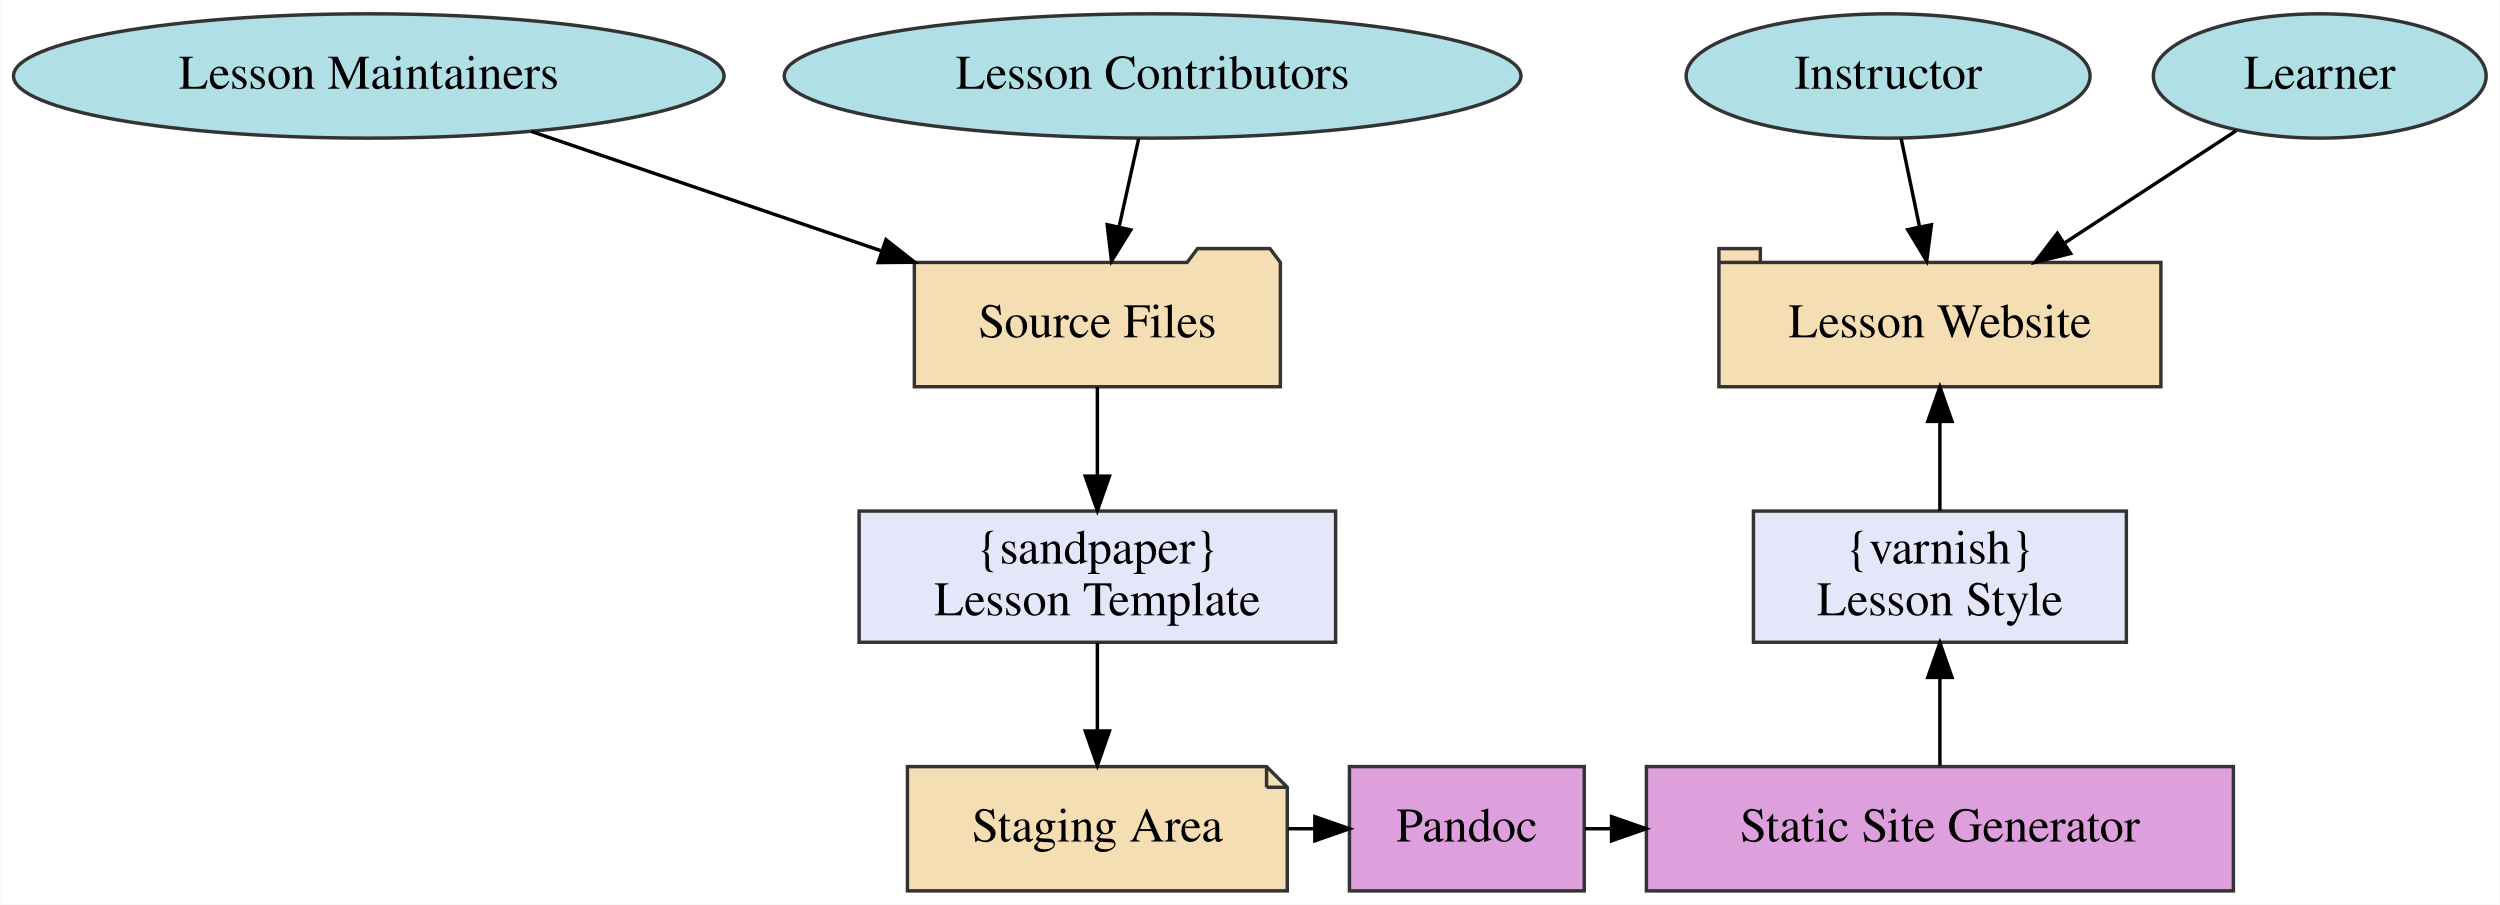
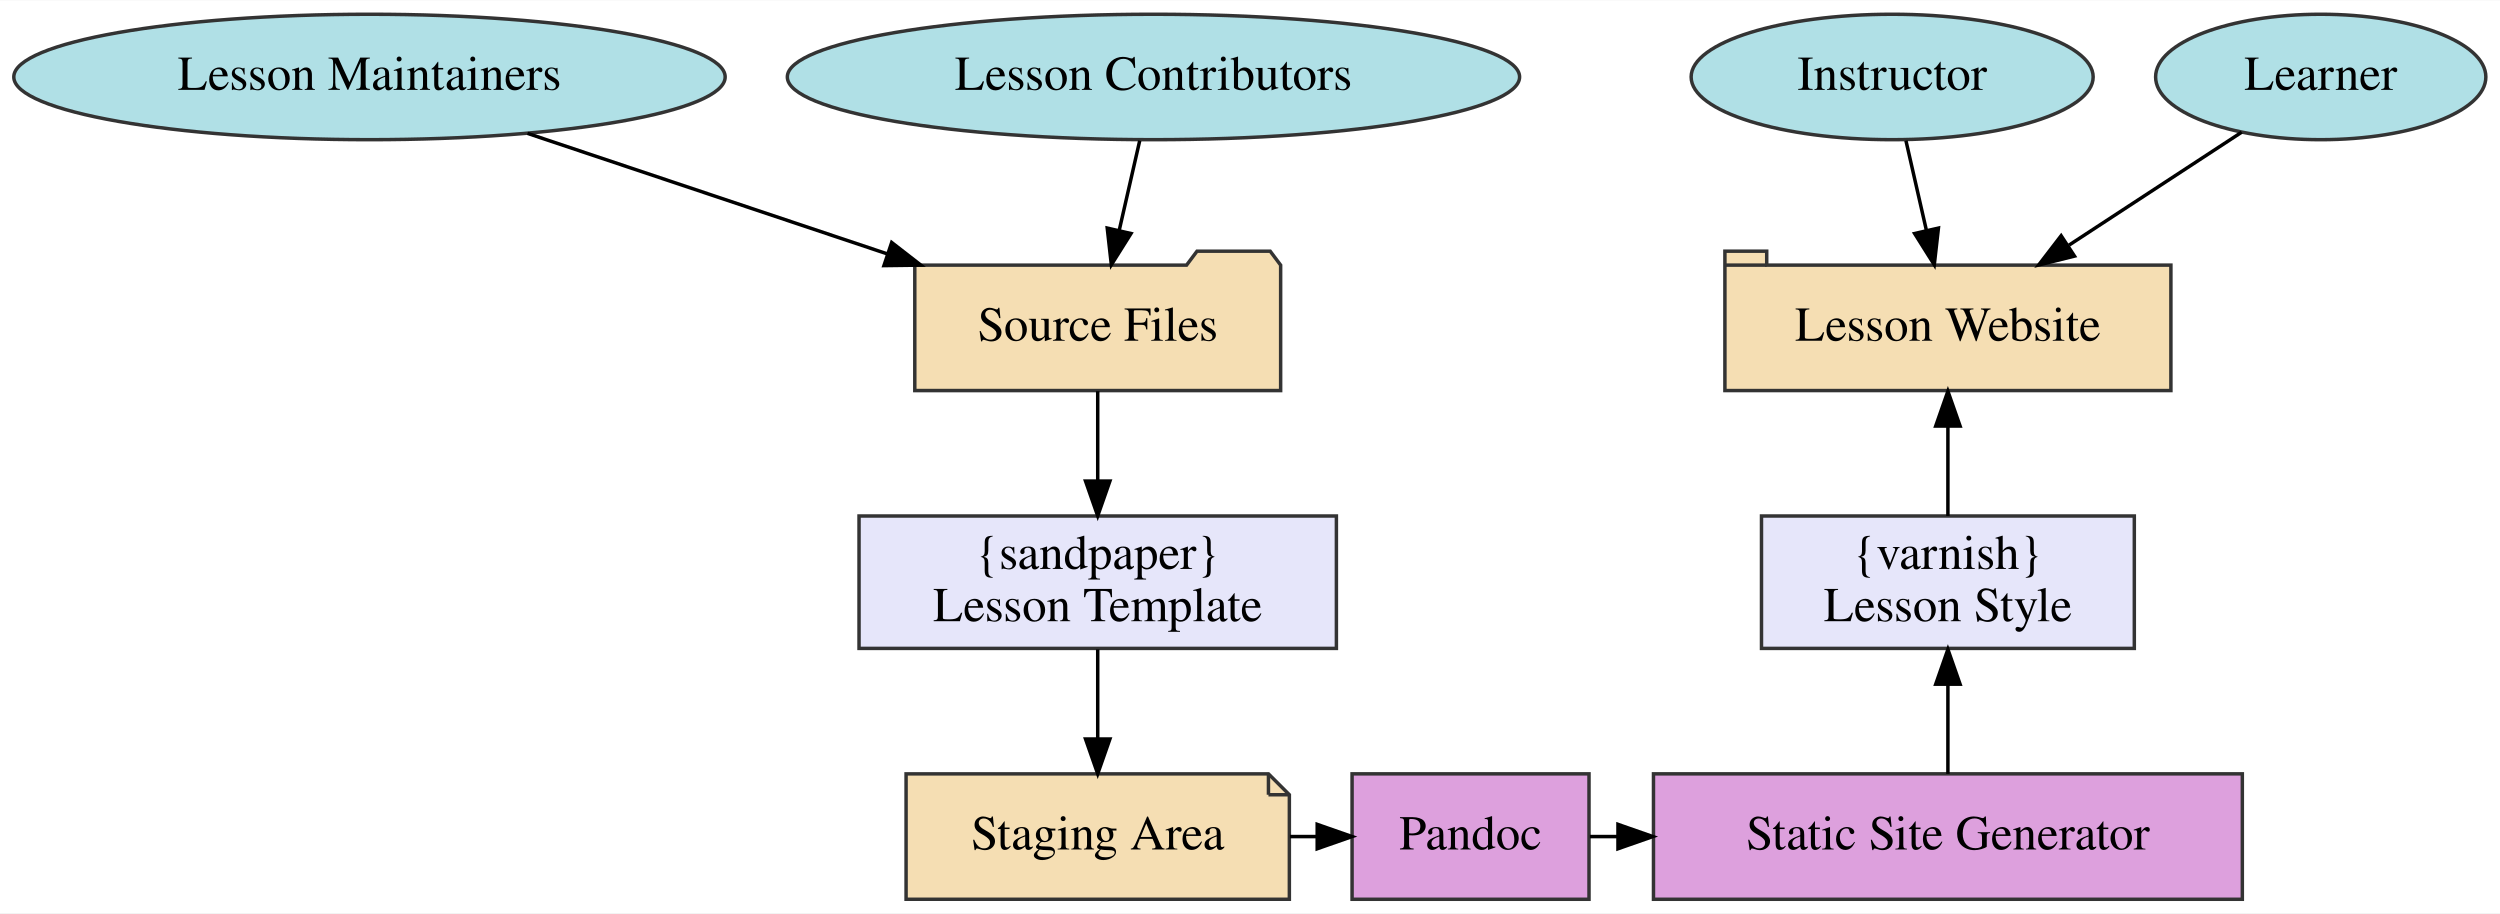
- <svg xmlns="http://www.w3.org/2000/svg" width="724pt" height="262pt" viewBox="0.00 0.00 723.79 262.00">
+ <svg xmlns="http://www.w3.org/2000/svg" width="717pt" height="262pt" viewBox="0.00 0.00 717.49 262.00">
  <g id="graph0" class="graph" transform="scale(1 1) rotate(0) translate(4 258)">
-     <polygon fill="#ffffff" stroke="transparent" points="-4,4 -4,-258 719.787,-258 719.787,4 -4,4" />
+     <polygon fill="white" stroke="transparent" points="-4,4 -4,-258 713.49,-258 713.49,4 -4,4" />
    <g id="node1" class="node">
-       <polygon fill="#f5deb3" stroke="#333333" points="366.691,-182 363.691,-186 342.691,-186 339.691,-182 260.691,-182 260.691,-146 366.691,-146 366.691,-182" />
-       <text text-anchor="middle" x="313.691" y="-160.3" font-family="Times,serif" font-size="14.00" fill="#000000">Source Files</text>
+       <polygon fill="wheat" stroke="#333333" points="363.54,-182 360.54,-186 339.54,-186 336.54,-182 258.54,-182 258.54,-146 363.54,-146 363.54,-182" />
+       <text text-anchor="middle" x="311.04" y="-160.3" font-family="Times,serif" font-size="14.00">Source Files</text>
    </g>
    <g id="node4" class="node">
-       <polygon fill="#e6e6fa" stroke="#333333" points="382.691,-110 244.691,-110 244.691,-72 382.691,-72 382.691,-110" />
-       <text text-anchor="middle" x="313.691" y="-94.8" font-family="Times,serif" font-size="14.00" fill="#000000">{sandpaper}</text>
-       <text text-anchor="middle" x="313.691" y="-79.8" font-family="Times,serif" font-size="14.00" fill="#000000">Lesson Template</text>
+       <polygon fill="lavender" stroke="#333333" points="379.54,-110 242.54,-110 242.54,-72 379.54,-72 379.54,-110" />
+       <text text-anchor="middle" x="311.04" y="-94.8" font-family="Times,serif" font-size="14.00">{sandpaper}</text>
+       <text text-anchor="middle" x="311.04" y="-79.8" font-family="Times,serif" font-size="14.00">Lesson Template</text>
    </g>
    <g id="edge5" class="edge">
-       <path fill="none" stroke="#000000" d="M313.691,-145.955C313.691,-138.211 313.691,-128.962 313.691,-120.281" />
-       <polygon fill="#000000" stroke="#000000" points="317.191,-120.113 313.691,-110.113 310.191,-120.113 317.191,-120.113" />
+       <path fill="none" stroke="black" d="M311.04,-145.81C311.04,-138.11 311.04,-128.82 311.04,-120.15" />
+       <polygon fill="black" stroke="black" points="314.54,-120.02 311.04,-110.02 307.54,-120.02 314.54,-120.02" />
    </g>
    <g id="node2" class="node">
-       <polygon fill="#f5deb3" stroke="#333333" points="362.691,-36 258.691,-36 258.691,0 368.691,0 368.691,-30 362.691,-36" />
-       <polyline fill="none" stroke="#333333" points="362.691,-36 362.691,-30 " />
-       <polyline fill="none" stroke="#333333" points="368.691,-30 362.691,-30 " />
-       <text text-anchor="middle" x="313.691" y="-14.3" font-family="Times,serif" font-size="14.00" fill="#000000">Staging Area</text>
+       <polygon fill="wheat" stroke="#333333" points="360.04,-36 256.04,-36 256.04,0 366.04,0 366.04,-30 360.04,-36" />
+       <polyline fill="none" stroke="#333333" points="360.04,-36 360.04,-30 " />
+       <polyline fill="none" stroke="#333333" points="366.04,-30 360.04,-30 " />
+       <text text-anchor="middle" x="311.04" y="-14.3" font-family="Times,serif" font-size="14.00">Staging Area</text>
    </g>
    <g id="node7" class="node">
-       <polygon fill="#dda0dd" stroke="#333333" points="454.691,-36 386.691,-36 386.691,0 454.691,0 454.691,-36" />
-       <text text-anchor="middle" x="420.691" y="-14.3" font-family="Times,serif" font-size="14.00" fill="#000000">Pandoc</text>
+       <polygon fill="plum" stroke="#333333" points="452.04,-36 384.04,-36 384.04,0 452.04,0 452.04,-36" />
+       <text text-anchor="middle" x="418.04" y="-14.3" font-family="Times,serif" font-size="14.00">Pandoc</text>
    </g>
    <g id="edge8" class="edge">
-       <path fill="none" stroke="#000000" d="M368.863,-18C371.461,-18 374.059,-18 376.657,-18" />
-       <polygon fill="#000000" stroke="#000000" points="376.679,-21.5 386.679,-18 376.679,-14.5 376.679,-21.5" />
+       <path fill="none" stroke="black" d="M366.21,-18C368.81,-18 371.41,-18 374.01,-18" />
+       <polygon fill="black" stroke="black" points="374.03,-21.5 384.03,-18 374.03,-14.5 374.03,-21.5" />
    </g>
    <g id="node3" class="node">
-       <polygon fill="#f5deb3" stroke="#333333" points="621.691,-182 505.691,-182 505.691,-186 493.691,-186 493.691,-146 621.691,-146 621.691,-182" />
-       <polyline fill="none" stroke="#333333" points="493.691,-182 505.691,-182 " />
-       <text text-anchor="middle" x="557.691" y="-160.3" font-family="Times,serif" font-size="14.00" fill="#000000">Lesson Website</text>
+       <polygon fill="wheat" stroke="#333333" points="619.04,-182 503.04,-182 503.04,-186 491.04,-186 491.04,-146 619.04,-146 619.04,-182" />
+       <polyline fill="none" stroke="#333333" points="491.04,-182 503.04,-182 " />
+       <text text-anchor="middle" x="555.04" y="-160.3" font-family="Times,serif" font-size="14.00">Lesson Website</text>
    </g>
    <g id="edge6" class="edge">
-       <path fill="none" stroke="#000000" d="M313.691,-71.82C313.691,-64.097 313.691,-55.028 313.691,-46.559" />
-       <polygon fill="#000000" stroke="#000000" points="317.191,-46.297 313.691,-36.297 310.191,-46.297 317.191,-46.297" />
+       <path fill="none" stroke="black" d="M311.04,-71.72C311.04,-63.97 311.04,-54.79 311.04,-46.27" />
+       <polygon fill="black" stroke="black" points="314.54,-46 311.04,-36 307.54,-46 314.54,-46" />
    </g>
    <g id="node5" class="node">
-       <polygon fill="#e6e6fa" stroke="#333333" points="611.691,-110 503.691,-110 503.691,-72 611.691,-72 611.691,-110" />
-       <text text-anchor="middle" x="557.691" y="-94.8" font-family="Times,serif" font-size="14.00" fill="#000000">{varnish}</text>
-       <text text-anchor="middle" x="557.691" y="-79.8" font-family="Times,serif" font-size="14.00" fill="#000000">Lesson Style</text>
+       <polygon fill="lavender" stroke="#333333" points="608.54,-110 501.54,-110 501.54,-72 608.54,-72 608.54,-110" />
+       <text text-anchor="middle" x="555.04" y="-94.8" font-family="Times,serif" font-size="14.00">{varnish}</text>
+       <text text-anchor="middle" x="555.04" y="-79.8" font-family="Times,serif" font-size="14.00">Lesson Style</text>
    </g>
    <g id="edge7" class="edge">
-       <path fill="none" stroke="#000000" d="M557.691,-110.113C557.691,-117.99 557.691,-127.277 557.691,-135.902" />
-       <polygon fill="#000000" stroke="#000000" points="554.191,-135.955 557.691,-145.955 561.191,-135.955 554.191,-135.955" />
+       <path fill="none" stroke="black" d="M555.04,-110.02C555.04,-117.83 555.04,-127.15 555.04,-135.78" />
+       <polygon fill="black" stroke="black" points="551.54,-135.81 555.04,-145.81 558.54,-135.81 551.54,-135.81" />
    </g>
    <g id="node6" class="node">
-       <polygon fill="#dda0dd" stroke="#333333" points="642.691,-36 472.691,-36 472.691,0 642.691,0 642.691,-36" />
-       <text text-anchor="middle" x="557.691" y="-14.3" font-family="Times,serif" font-size="14.00" fill="#000000">Static Site Generator</text>
+       <polygon fill="plum" stroke="#333333" points="639.54,-36 470.54,-36 470.54,0 639.54,0 639.54,-36" />
+       <text text-anchor="middle" x="555.04" y="-14.3" font-family="Times,serif" font-size="14.00">Static Site Generator</text>
    </g>
    <g id="edge10" class="edge">
-       <path fill="none" stroke="#000000" d="M557.691,-36.297C557.691,-43.998 557.691,-53.153 557.691,-61.748" />
-       <polygon fill="#000000" stroke="#000000" points="554.191,-61.82 557.691,-71.82 561.191,-61.82 554.191,-61.82" />
+       <path fill="none" stroke="black" d="M555.04,-36C555.04,-43.66 555.04,-52.92 555.04,-61.58" />
+       <polygon fill="black" stroke="black" points="551.54,-61.72 555.04,-71.72 558.54,-61.72 551.54,-61.72" />
    </g>
    <g id="edge9" class="edge">
-       <path fill="none" stroke="#000000" d="M454.941,-18C457.424,-18 459.908,-18 462.391,-18" />
-       <polygon fill="#000000" stroke="#000000" points="462.601,-21.5 472.601,-18 462.601,-14.5 462.601,-21.5" />
+       <path fill="none" stroke="black" d="M452.29,-18C454.92,-18 457.56,-18 460.19,-18" />
+       <polygon fill="black" stroke="black" points="460.35,-21.5 470.35,-18 460.35,-14.5 460.35,-21.5" />
    </g>
    <g id="node8" class="node">
-       <ellipse fill="#b0e0e6" stroke="#333333" cx="102.691" cy="-236" rx="102.882" ry="18" />
-       <text text-anchor="middle" x="102.691" y="-232.3" font-family="Times,serif" font-size="14.00" fill="#000000">Lesson Maintainers</text>
+       <ellipse fill="powderblue" stroke="#333333" cx="102.04" cy="-236" rx="102.08" ry="18" />
+       <text text-anchor="middle" x="102.04" y="-232.3" font-family="Times,serif" font-size="14.00">Lesson Maintainers</text>
    </g>
    <g id="edge1" class="edge">
-       <path fill="none" stroke="#000000" d="M149.781,-219.931C179.61,-209.753 218.536,-196.47 250.969,-185.403" />
-       <polygon fill="#000000" stroke="#000000" points="252.475,-188.587 260.809,-182.045 250.214,-181.962 252.475,-188.587" />
+       <path fill="none" stroke="black" d="M147.39,-219.81C177.66,-209.67 217.8,-196.23 250.75,-185.19" />
+       <polygon fill="black" stroke="black" points="251.91,-188.5 260.28,-182 249.69,-181.86 251.91,-188.5" />
    </g>
    <g id="node9" class="node">
-       <ellipse fill="#b0e0e6" stroke="#333333" cx="329.691" cy="-236" rx="106.681" ry="18" />
-       <text text-anchor="middle" x="329.691" y="-232.3" font-family="Times,serif" font-size="14.00" fill="#000000">Lesson Contributors</text>
+       <ellipse fill="powderblue" stroke="#333333" cx="327.04" cy="-236" rx="105.08" ry="18" />
+       <text text-anchor="middle" x="327.04" y="-232.3" font-family="Times,serif" font-size="14.00">Lesson Contributors</text>
    </g>
    <g id="edge2" class="edge">
-       <path fill="none" stroke="#000000" d="M325.653,-217.831C323.942,-210.131 321.907,-200.974 320.006,-192.417" />
-       <polygon fill="#000000" stroke="#000000" points="323.369,-191.416 317.783,-182.413 316.536,-192.934 323.369,-191.416" />
+       <path fill="none" stroke="black" d="M323.09,-217.7C321.32,-209.98 319.2,-200.71 317.24,-192.11" />
+       <polygon fill="black" stroke="black" points="320.59,-191.07 314.95,-182.1 313.77,-192.63 320.59,-191.07" />
    </g>
    <g id="node10" class="node">
-       <ellipse fill="#b0e0e6" stroke="#333333" cx="542.691" cy="-236" rx="58.49" ry="18" />
-       <text text-anchor="middle" x="542.691" y="-232.3" font-family="Times,serif" font-size="14.00" fill="#000000">Instructor</text>
+       <ellipse fill="powderblue" stroke="#333333" cx="539.04" cy="-236" rx="57.69" ry="18" />
+       <text text-anchor="middle" x="539.04" y="-232.3" font-family="Times,serif" font-size="14.00">Instructor</text>
    </g>
    <g id="edge3" class="edge">
-       <path fill="none" stroke="#000000" d="M546.476,-217.831C548.08,-210.131 549.988,-200.974 551.771,-192.417" />
-       <polygon fill="#000000" stroke="#000000" points="555.242,-192.917 553.855,-182.413 548.389,-191.489 555.242,-192.917" />
+       <path fill="none" stroke="black" d="M543,-217.7C544.76,-209.98 546.88,-200.71 548.84,-192.11" />
+       <polygon fill="black" stroke="black" points="552.32,-192.63 551.13,-182.1 545.49,-191.07 552.32,-192.63" />
    </g>
    <g id="node11" class="node">
-       <ellipse fill="#b0e0e6" stroke="#333333" cx="667.691" cy="-236" rx="48.192" ry="18" />
-       <text text-anchor="middle" x="667.691" y="-232.3" font-family="Times,serif" font-size="14.00" fill="#000000">Learner</text>
+       <ellipse fill="powderblue" stroke="#333333" cx="662.04" cy="-236" rx="47.39" ry="18" />
+       <text text-anchor="middle" x="662.04" y="-232.3" font-family="Times,serif" font-size="14.00">Learner</text>
    </g>
    <g id="edge4" class="edge">
-       <path fill="none" stroke="#000000" d="M643.551,-220.199C629.037,-210.699 610.283,-198.424 594.007,-187.77" />
-       <polygon fill="#000000" stroke="#000000" points="595.546,-184.595 585.262,-182.047 591.712,-190.452 595.546,-184.595" />
+       <path fill="none" stroke="black" d="M639.35,-220.15C624.96,-210.74 606.06,-198.38 589.8,-187.74" />
+       <polygon fill="black" stroke="black" points="591.37,-184.59 581.09,-182.04 587.54,-190.44 591.37,-184.59" />
    </g>
  </g>
</svg>
